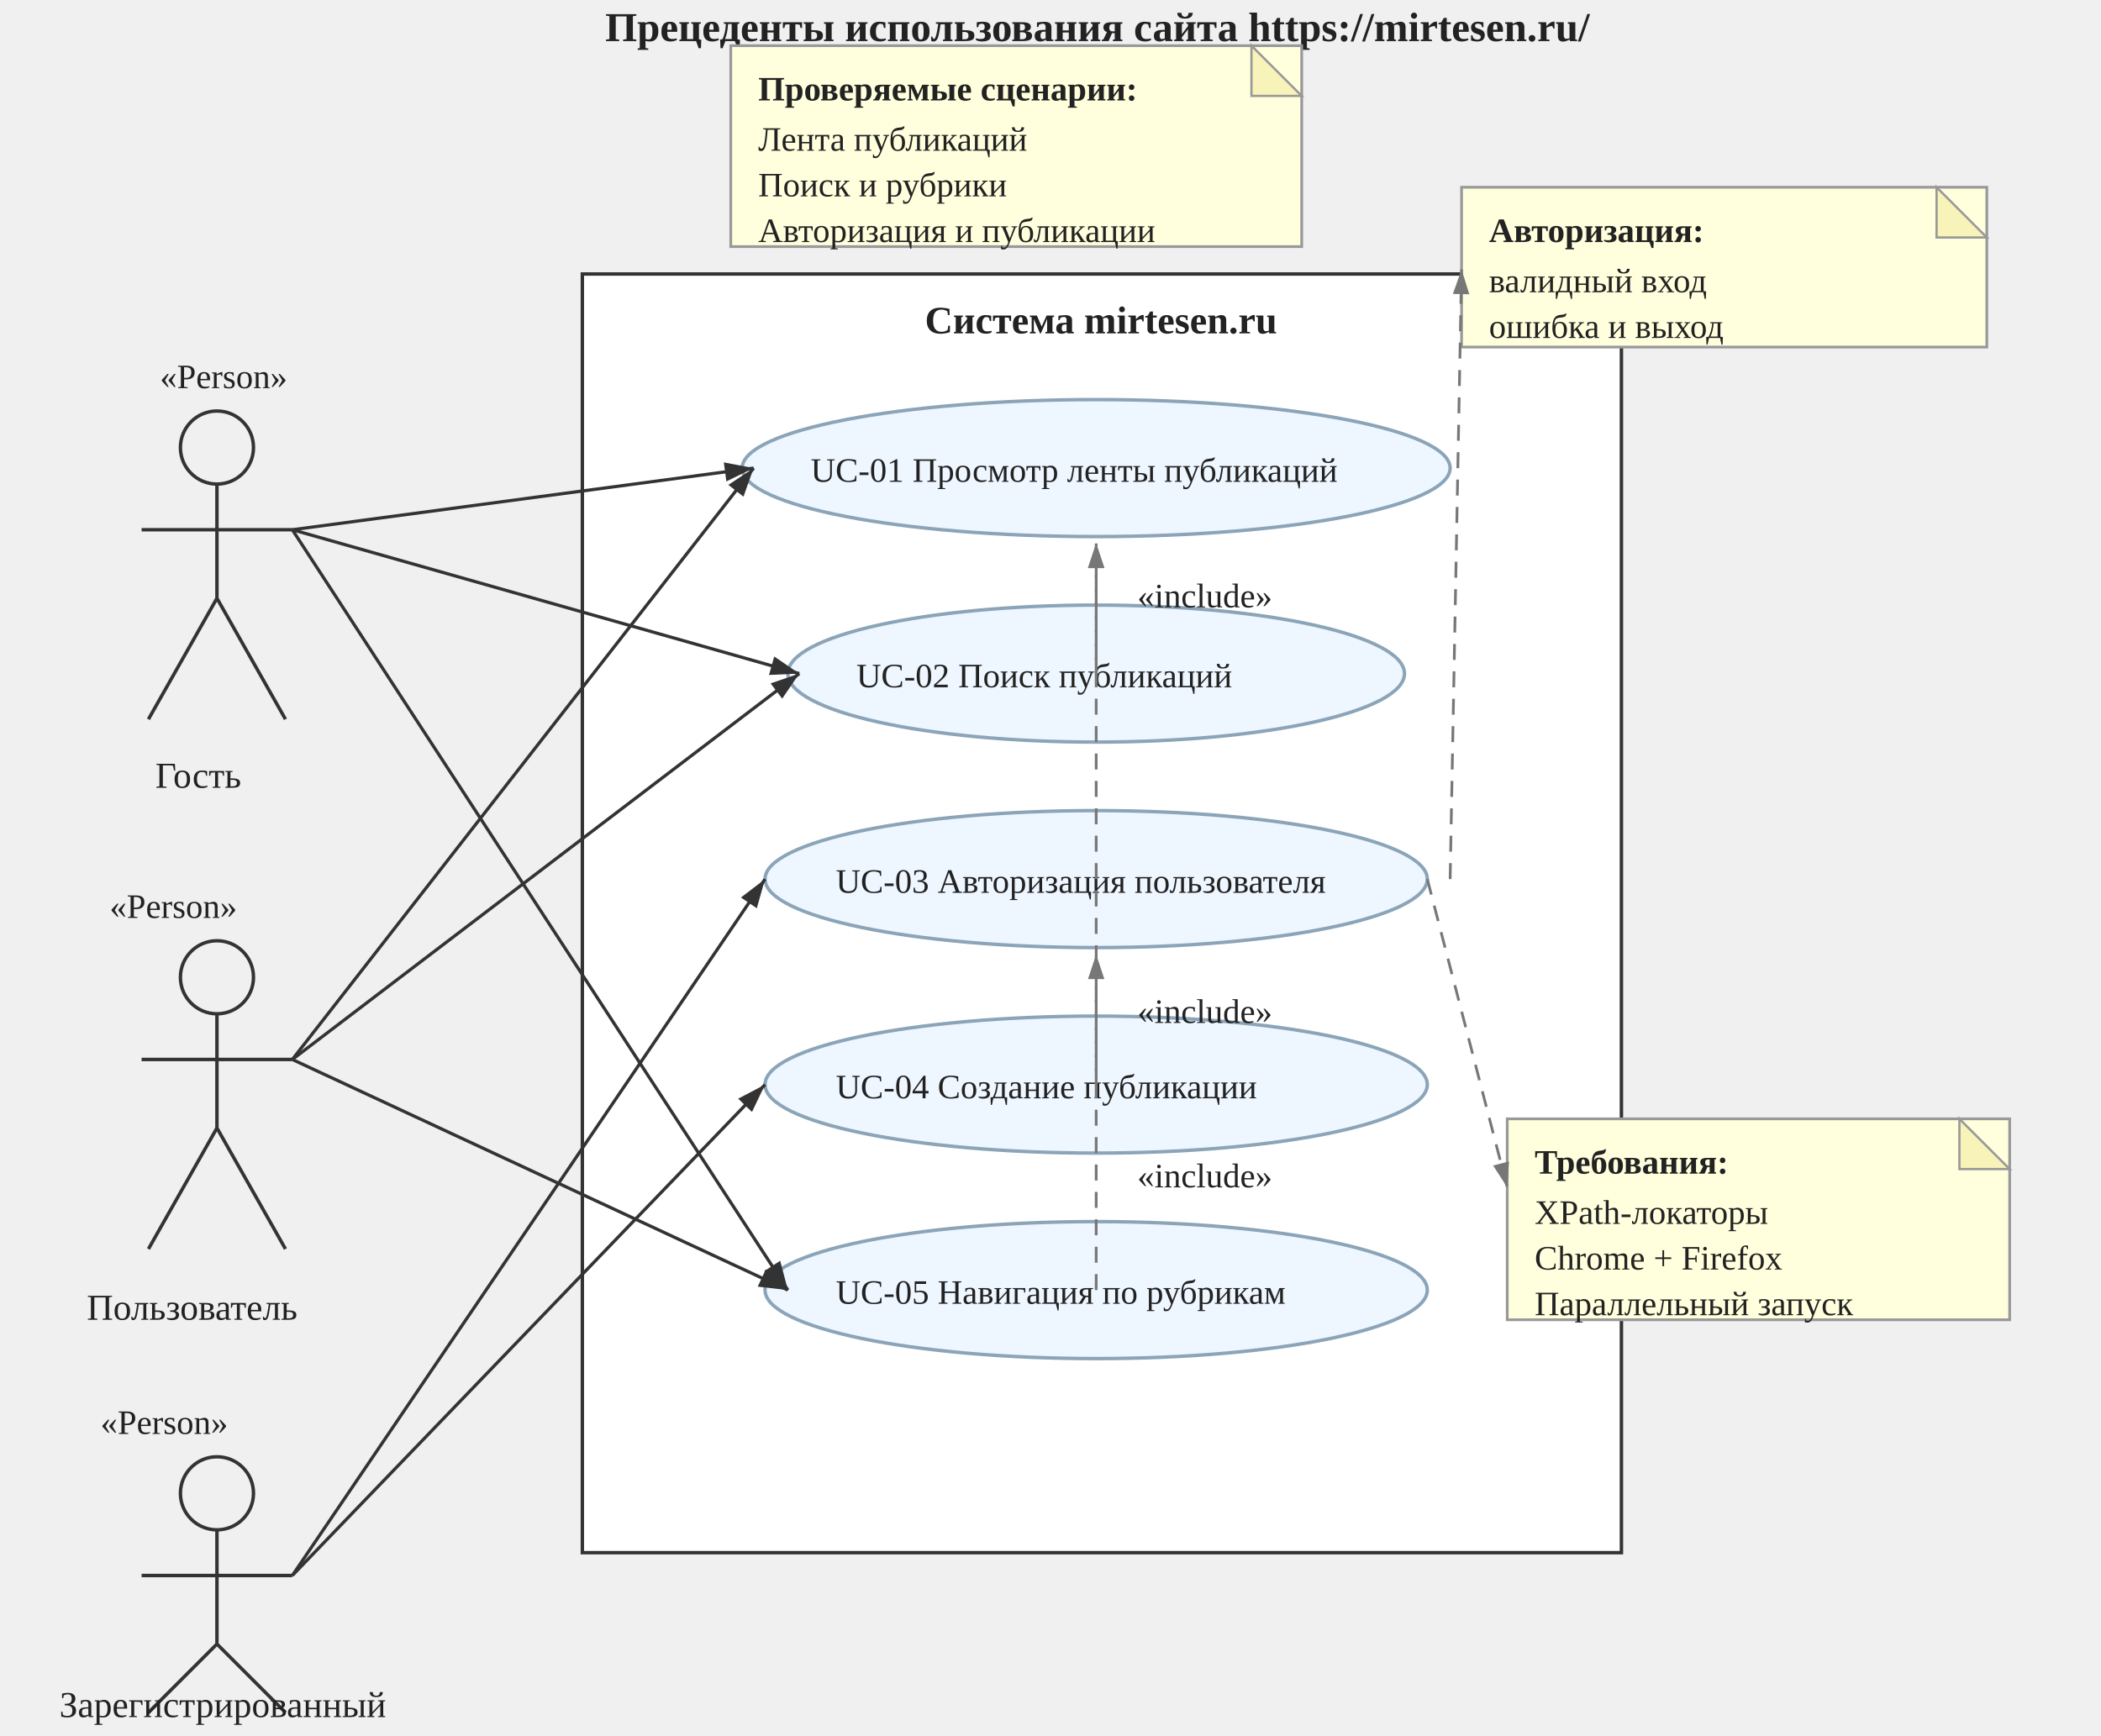
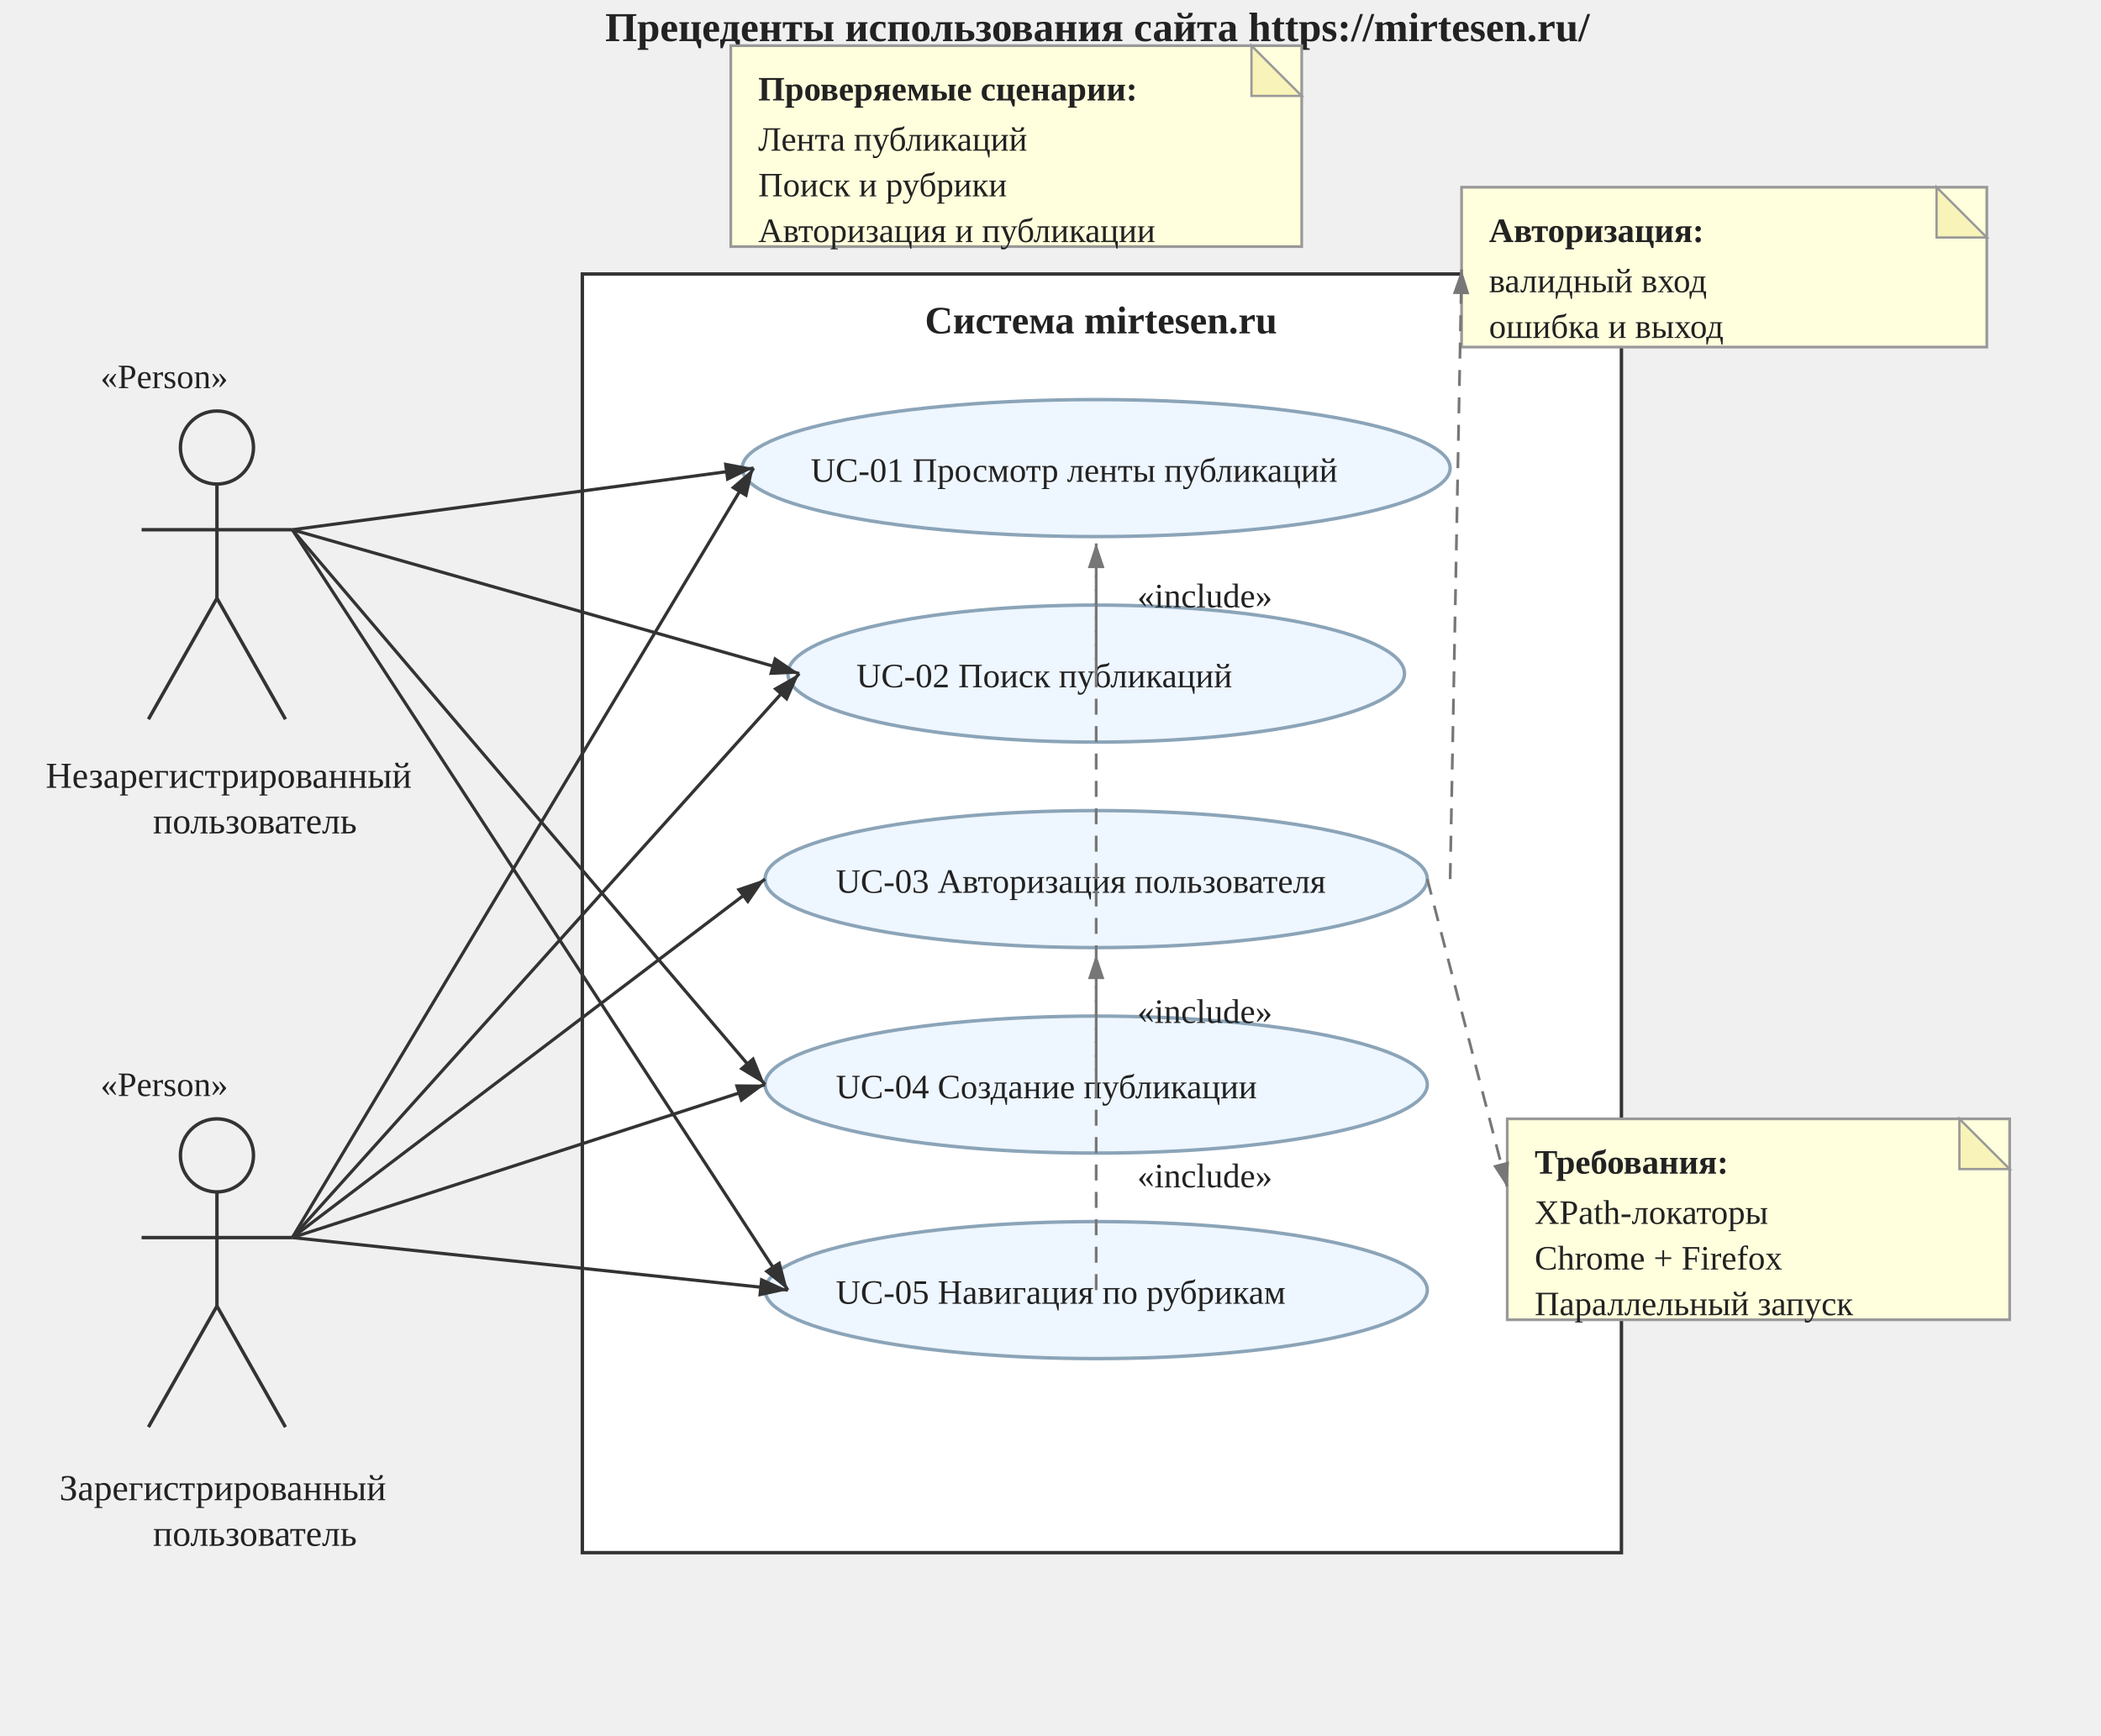
<svg xmlns="http://www.w3.org/2000/svg" width="920" height="760" viewBox="0 0 920 760">
  <defs>
    <style>
      text { font-family: "Times New Roman", serif; fill: #222; }
      .title { font-size: 18px; font-weight: 700; }
      .small { font-size: 15px; }
      .actor { font-size: 16px; }
      .system-title { font-size: 17px; font-weight: 700; }
      .usecase { fill: #eef6ff; stroke: #8ba4b8; stroke-width: 1.5; }
      .system { fill: #fff; stroke: #333; stroke-width: 1.5; }
      .actor-line { stroke: #333; stroke-width: 1.5; fill: none; }
      .link { stroke: #333; stroke-width: 1.4; fill: none; marker-end: url(#arrow); }
      .include { stroke: #777; stroke-width: 1.2; stroke-dasharray: 7 5; fill: none; marker-end: url(#arrow-gray); }
      .note { fill: #ffffdd; stroke: #999; stroke-width: 1.2; }
      .note-fold { fill: #f8f3b8; stroke: #999; stroke-width: 1; }
      .note-text { font-size: 15px; }
    </style>
    <marker id="arrow" markerWidth="10" markerHeight="10" refX="9" refY="3" orient="auto" markerUnits="strokeWidth">
      <path d="M0,0 L0,6 L9,3 z" fill="#333" />
    </marker>
    <marker id="arrow-gray" markerWidth="10" markerHeight="10" refX="9" refY="3" orient="auto" markerUnits="strokeWidth">
      <path d="M0,0 L0,6 L9,3 z" fill="#777" />
    </marker>
  </defs>
  <text x="265" y="18" class="title">Прецеденты использования сайта https://mirtesen.ru/</text>
  <rect x="255" y="120" width="455" height="560" class="system" />
  <text x="405" y="146" class="system-title">Система mirtesen.ru</text>
  <rect x="320" y="20" width="250" height="88" class="note" />
  <path d="M548 20 L570 42 L548 42 Z" class="note-fold" />
  <text x="332" y="44" class="note-text" font-weight="700">Проверяемые сценарии:</text>
  <text x="332" y="66" class="note-text">Лента публикаций</text>
  <text x="332" y="86" class="note-text">Поиск и рубрики</text>
  <text x="332" y="106" class="note-text">Авторизация и публикации</text>
  <rect x="660" y="490" width="220" height="88" class="note" />
  <path d="M858 490 L880 512 L858 512 Z" class="note-fold" />
  <text x="672" y="514" class="note-text" font-weight="700">Требования:</text>
  <text x="672" y="536" class="note-text">XPath-локаторы</text>
  <text x="672" y="556" class="note-text">Chrome + Firefox</text>
  <text x="672" y="576" class="note-text">Параллельный запуск</text>
  <rect x="640" y="82" width="230" height="70" class="note" />
  <path d="M848 82 L870 104 L848 104 Z" class="note-fold" />
  <text x="652" y="106" class="note-text" font-weight="700">Авторизация:</text>
  <text x="652" y="128" class="note-text">валидный вход</text>
  <text x="652" y="148" class="note-text">ошибка и выход</text>
  <ellipse cx="480" cy="205" rx="155" ry="30" class="usecase" />
  <text x="355" y="211" class="small">UC-01 Просмотр ленты публикаций</text>
  <ellipse cx="480" cy="295" rx="135" ry="30" class="usecase" />
  <text x="375" y="301" class="small">UC-02 Поиск публикаций</text>
  <ellipse cx="480" cy="385" rx="145" ry="30" class="usecase" />
  <text x="366" y="391" class="small">UC-03 Авторизация пользователя</text>
  <ellipse cx="480" cy="475" rx="145" ry="30" class="usecase" />
  <text x="366" y="481" class="small">UC-04 Создание публикации</text>
  <ellipse cx="480" cy="565" rx="145" ry="30" class="usecase" />
  <text x="366" y="571" class="small">UC-05 Навигация по рубрикам</text>
-   <text x="70" y="170" class="small">«Person»</text>
+   <text x="44" y="170" class="small">«Person»</text>
  <circle cx="95" cy="196" r="16" class="actor-line" />
  <path d="M95 212 L95 262 M62 232 L128 232 M95 262 L65 315 M95 262 L125 315" class="actor-line" />
-   <text x="68" y="345" class="actor">Гость</text>
-   <text x="48" y="402" class="small">«Person»</text>
-   <circle cx="95" cy="428" r="16" class="actor-line" />
-   <path d="M95 444 L95 494 M62 464 L128 464 M95 494 L65 547 M95 494 L125 547" class="actor-line" />
-   <text x="38" y="578" class="actor">Пользователь</text>
-   <text x="44" y="628" class="small">«Person»</text>
-   <circle cx="95" cy="654" r="16" class="actor-line" />
-   <path d="M95 670 L95 720 M62 690 L128 690 M95 720 L65 750 M95 720 L125 750" class="actor-line" />
-   <text x="26" y="752" class="actor">Зарегистрированный</text>
-   <text x="67" y="772" class="actor">пользователь</text>
+   <text x="20" y="345" class="actor">Незарегистрированный</text>
+   <text x="67" y="365" class="actor">пользователь</text>
+   <text x="44" y="480" class="small">«Person»</text>
+   <circle cx="95" cy="506" r="16" class="actor-line" />
+   <path d="M95 522 L95 572 M62 542 L128 542 M95 572 L65 625 M95 572 L125 625" class="actor-line" />
+   <text x="26" y="657" class="actor">Зарегистрированный</text>
+   <text x="67" y="677" class="actor">пользователь</text>
  <path d="M128 232 L330 205" class="link" />
  <path d="M128 232 L350 295" class="link" />
  <path d="M128 232 L345 565" class="link" />
-   <path d="M128 464 L330 205" class="link" />
-   <path d="M128 464 L350 295" class="link" />
-   <path d="M128 464 L345 565" class="link" />
-   <path d="M128 690 L335 385" class="link" />
-   <path d="M128 690 L335 475" class="link" />
+   <path d="M128 232 L335 475" class="link" />
+   <path d="M128 542 L330 205" class="link" />
+   <path d="M128 542 L350 295" class="link" />
+   <path d="M128 542 L335 385" class="link" />
+   <path d="M128 542 L335 475" class="link" />
+   <path d="M128 542 L345 565" class="link" />
  <path d="M480 475 L480 418" class="include" />
  <text x="498" y="448" class="small">«include»</text>
  <path d="M480 295 L480 238" class="include" />
  <text x="498" y="266" class="small">«include»</text>
  <path d="M480 565 L480 238" class="include" />
  <text x="498" y="520" class="small">«include»</text>
  <path d="M625 385 L660 520" class="include" />
  <path d="M635 385 L640 118" class="include" />
</svg>
